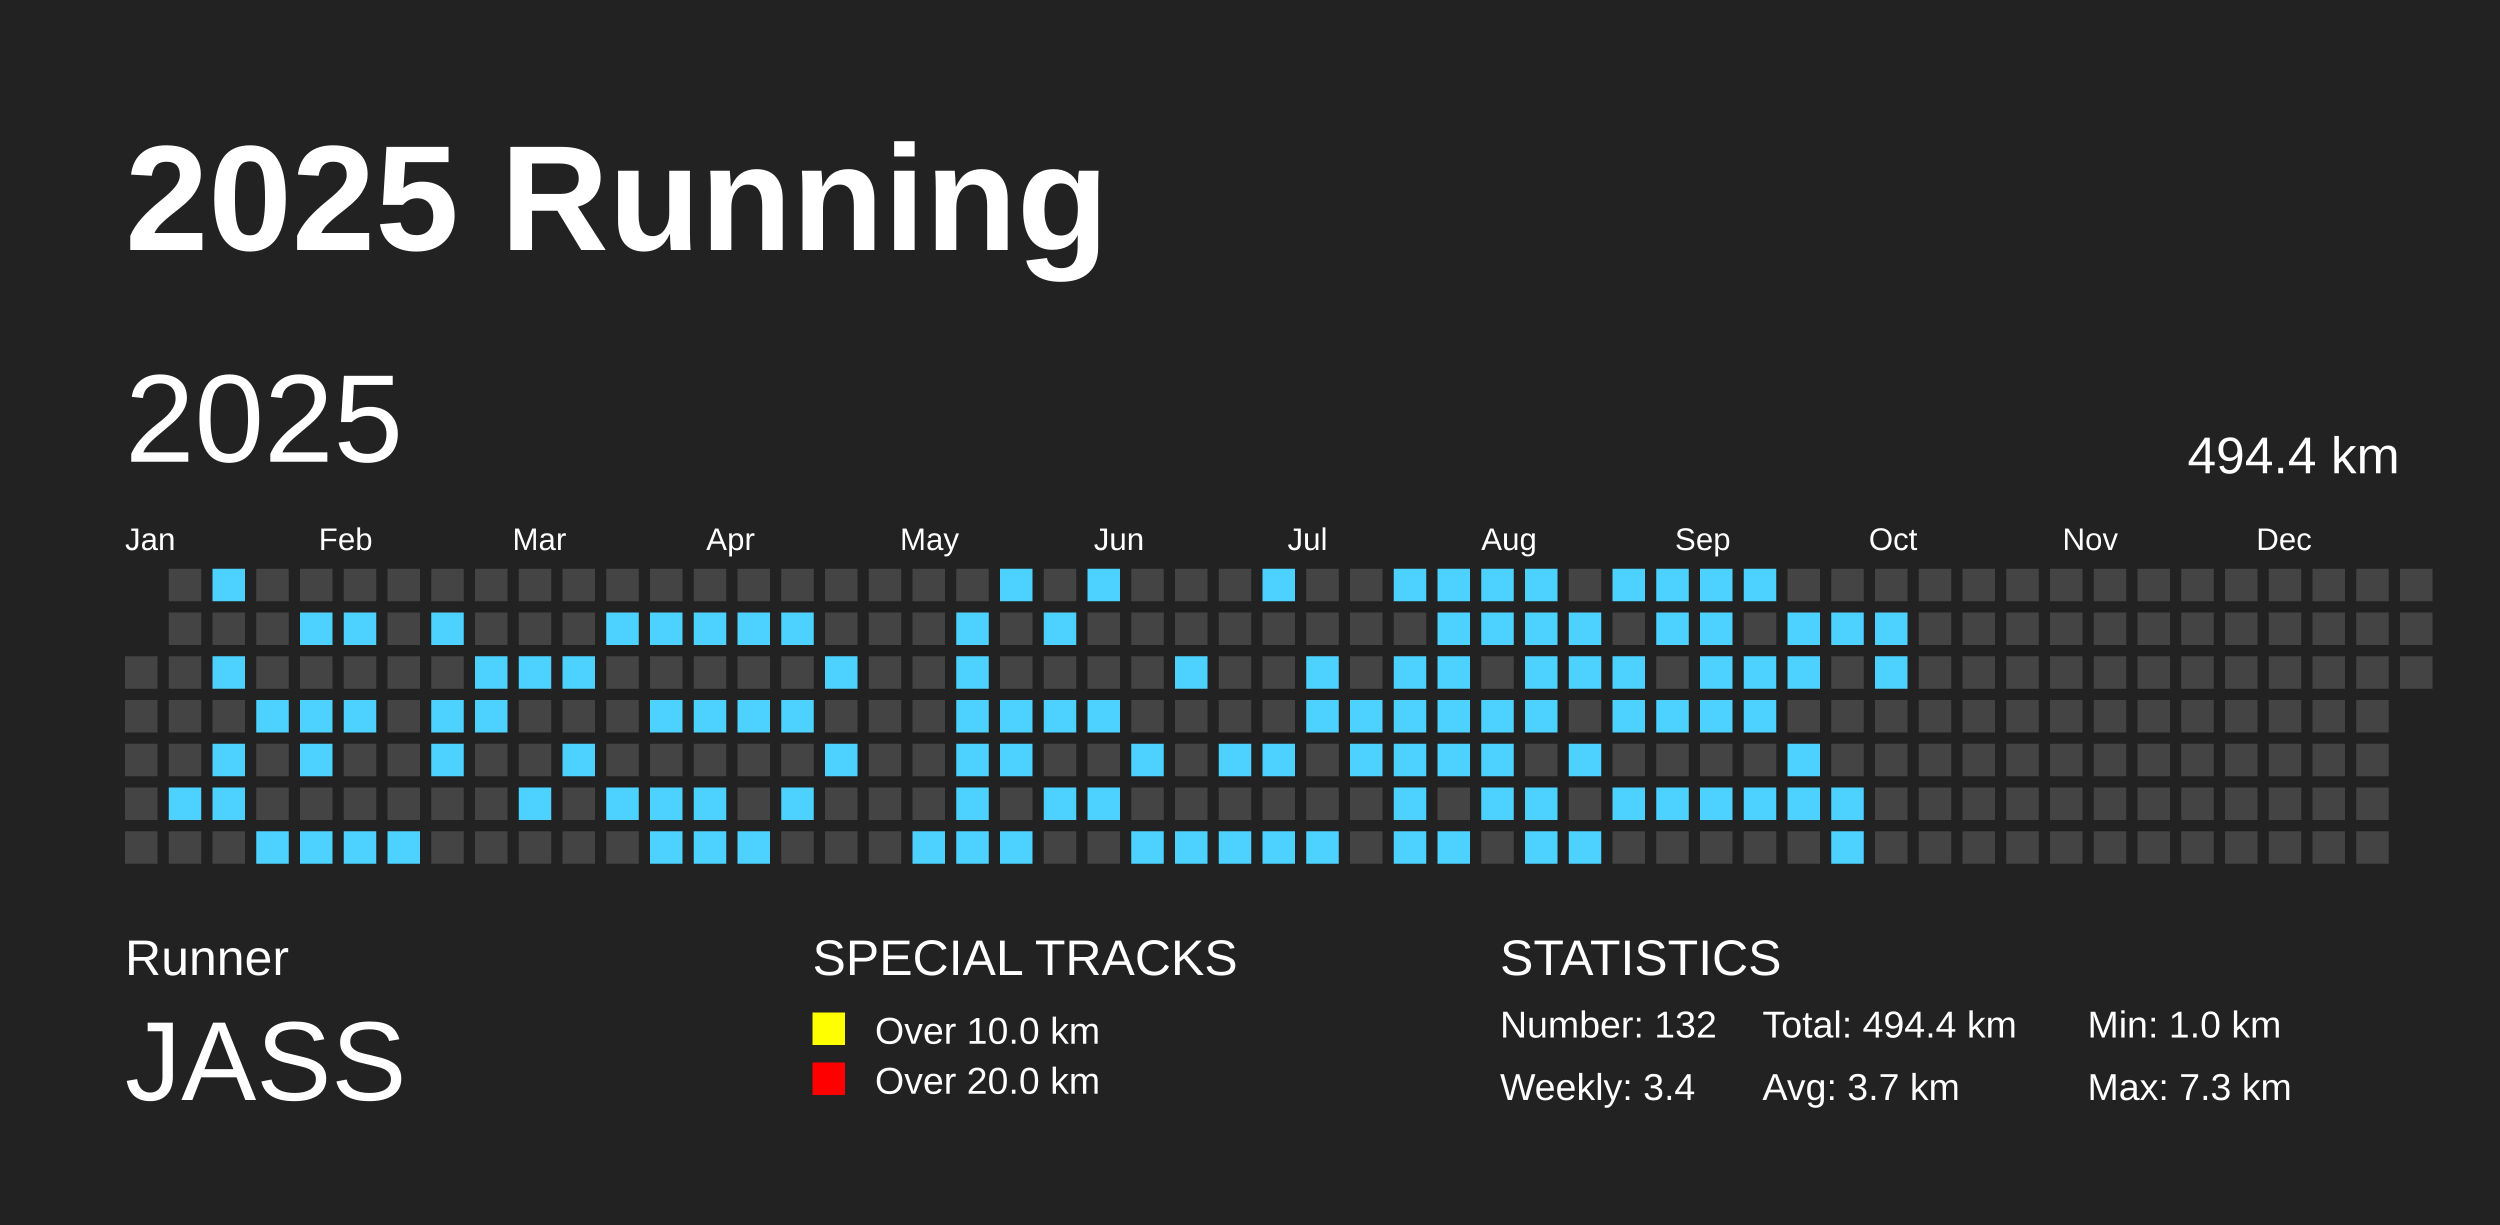
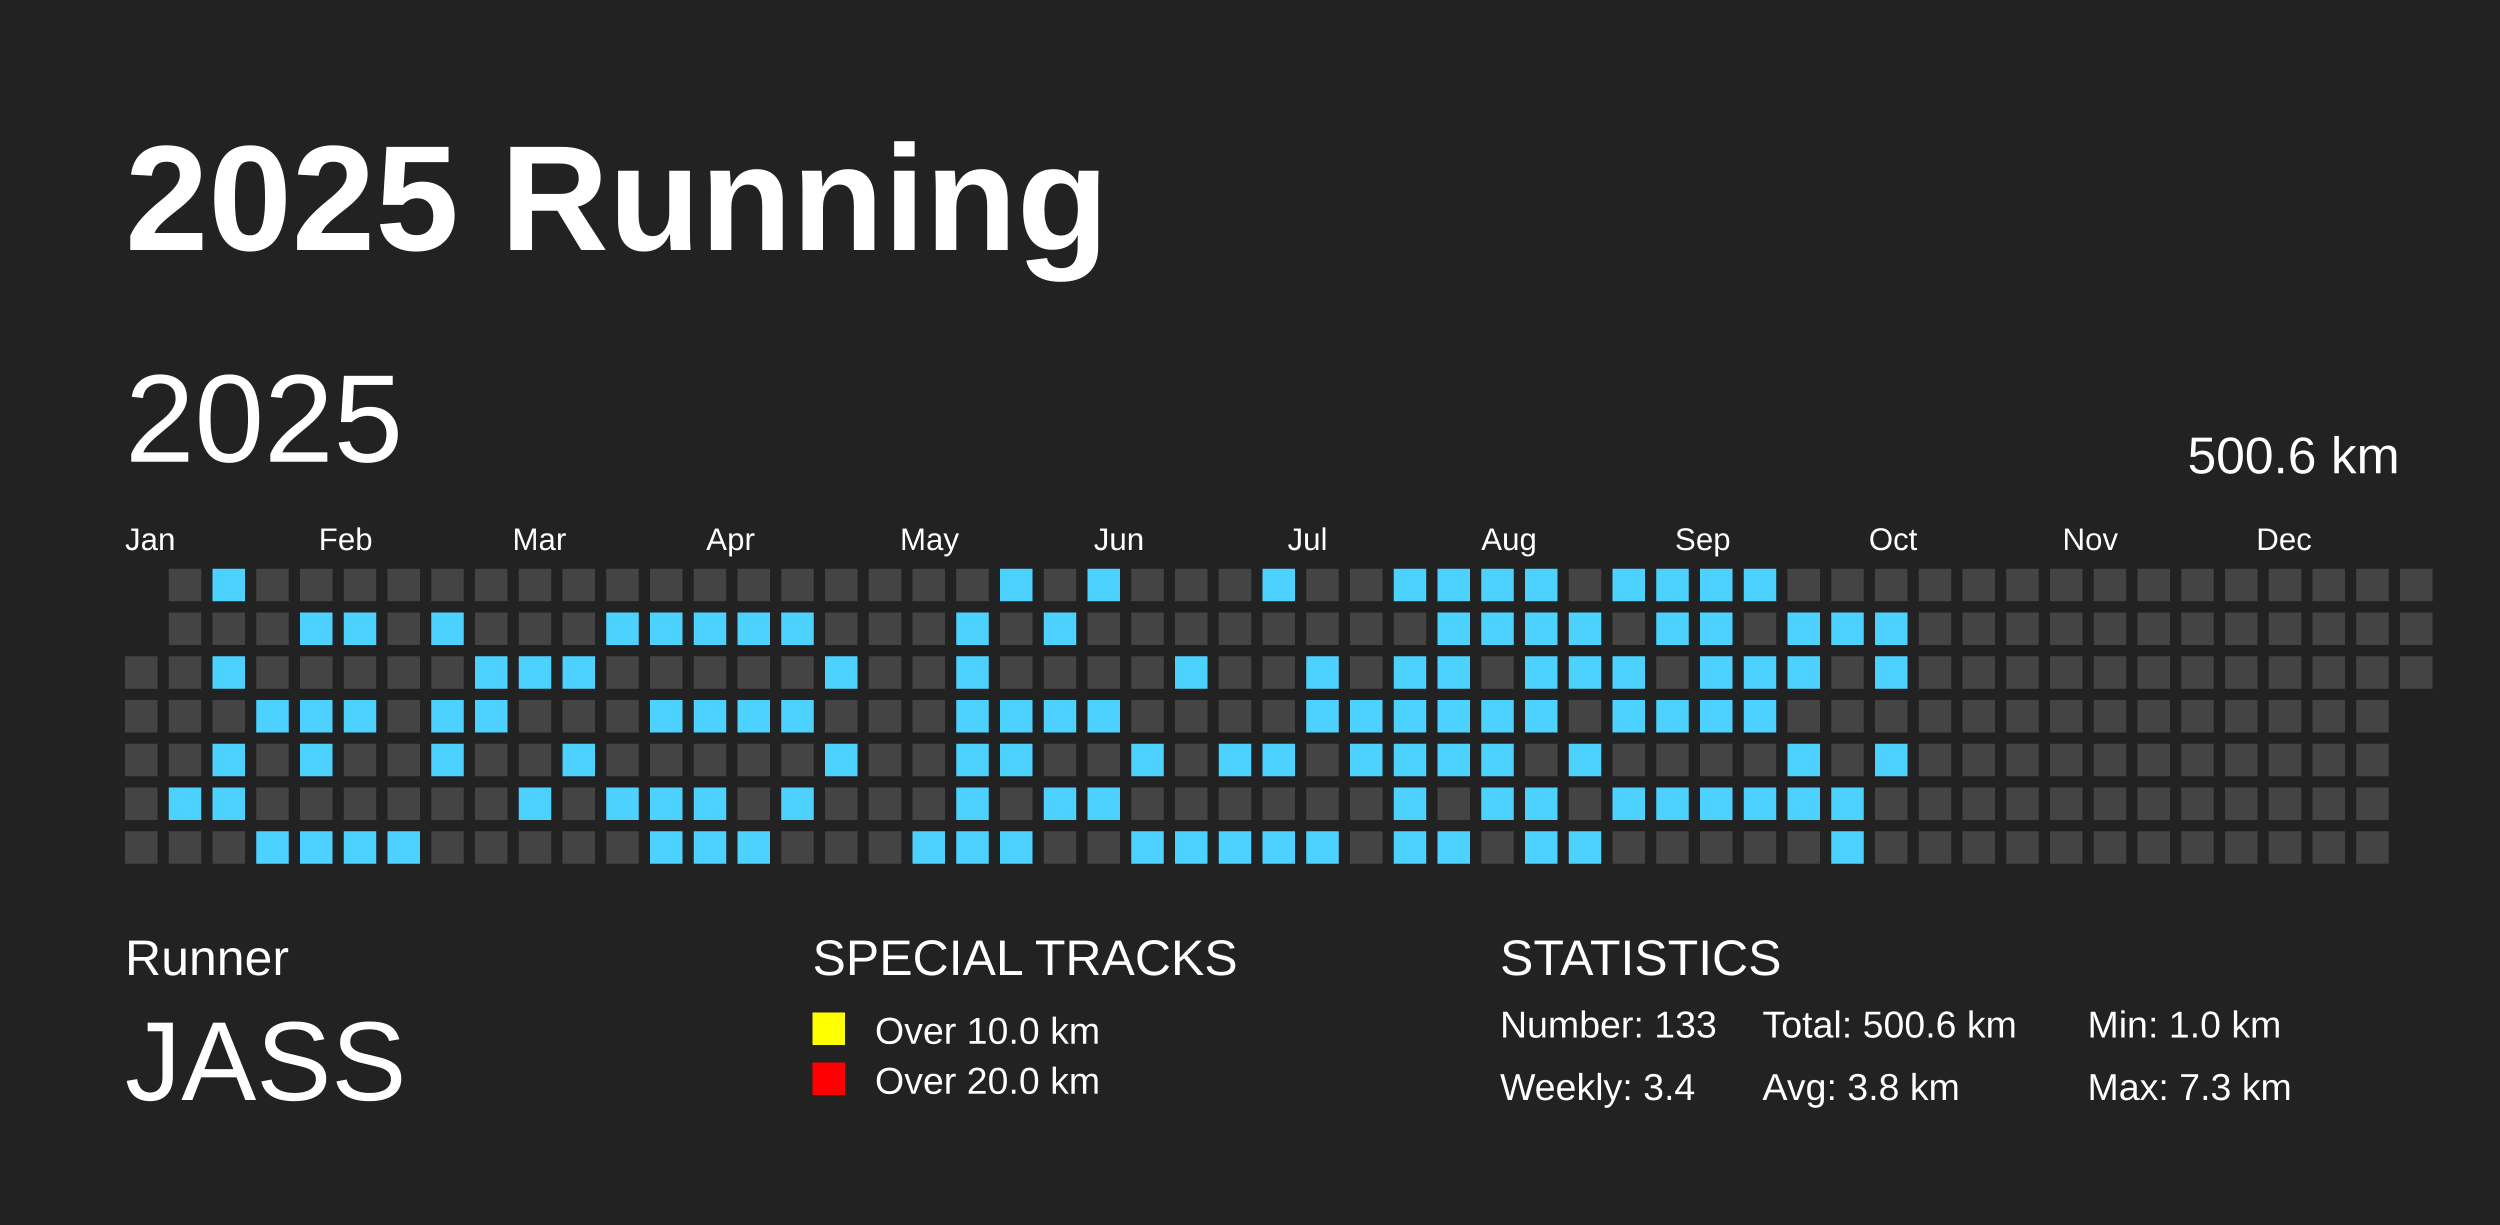
<svg xmlns="http://www.w3.org/2000/svg" baseProfile="full" height="98mm" version="1.1" viewBox="0,0,200,98" width="200mm">
  <defs />
  <rect fill="#222222" height="98" width="200" x="0" y="0" />
  <text fill="#FFFFFF" style="font-size:12px; font-family:Arial; font-weight:bold;" x="10" y="20">2025 Running</text>
  <text fill="#FFFFFF" style="font-size:4px; font-family:Arial" x="10" y="78">Runner</text>
  <text fill="#FFFFFF" style="font-size:9px; font-family:Arial" x="10" y="88">JASS</text>
  <text fill="#FFFFFF" style="font-size:4px; font-family:Arial" x="65" y="78">SPECIAL TRACKS</text>
  <rect fill="yellow" height="2.6" width="2.6" x="65" y="81" />
  <text fill="#FFFFFF" style="font-size:3px; font-family:Arial" x="70" y="83.5">Over 10.0 km</text>
  <rect fill="red" height="2.6" width="2.6" x="65" y="85" />
  <text fill="#FFFFFF" style="font-size:3px; font-family:Arial" x="70" y="87.5">Over 20.0 km</text>
  <text fill="#FFFFFF" style="font-size:4px; font-family:Arial" x="120" y="78">STATISTICS</text>
-   <text fill="#FFFFFF" style="font-size:3px; font-family:Arial" x="120" y="83">Number: 132</text>
+   <text fill="#FFFFFF" style="font-size:3px; font-family:Arial" x="120" y="83">Number: 133</text>
  <text fill="#FFFFFF" style="font-size:3px; font-family:Arial" x="120" y="88">Weekly: 3.4</text>
-   <text fill="#FFFFFF" style="font-size:3px; font-family:Arial" x="141" y="83">Total: 494.4 km</text>
-   <text fill="#FFFFFF" style="font-size:3px; font-family:Arial" x="141" y="88">Avg: 3.7 km</text>
+   <text fill="#FFFFFF" style="font-size:3px; font-family:Arial" x="141" y="83">Total: 500.6 km</text>
+   <text fill="#FFFFFF" style="font-size:3px; font-family:Arial" x="141" y="88">Avg: 3.8 km</text>
  <text fill="#FFFFFF" style="font-size:3px; font-family:Arial" x="167" y="83">Min: 1.0 km</text>
  <text fill="#FFFFFF" style="font-size:3px; font-family:Arial" x="167" y="88">Max: 7.3 km</text>
  <text dominant-baseline="hanging" fill="#FFFFFF" style="font-size:10.0px; font-family:Arial;" x="10" y="30">2025</text>
-   <text dominant-baseline="hanging" fill="#FFFFFF" style="font-size:4.125px; font-family:Arial;" x="175" y="35">494.4 km</text>
+   <text dominant-baseline="hanging" fill="#FFFFFF" style="font-size:4.125px; font-family:Arial;" x="175" y="35">500.6 km</text>
  <text fill="#FFFFFF" style="font-size:2.5px; font-family:Arial" x="10.0" y="44">Jan</text>
  <text fill="#FFFFFF" style="font-size:2.5px; font-family:Arial" x="25.5" y="44">Feb</text>
  <text fill="#FFFFFF" style="font-size:2.5px; font-family:Arial" x="41.0" y="44">Mar</text>
  <text fill="#FFFFFF" style="font-size:2.5px; font-family:Arial" x="56.5" y="44">Apr</text>
  <text fill="#FFFFFF" style="font-size:2.5px; font-family:Arial" x="72.0" y="44">May</text>
  <text fill="#FFFFFF" style="font-size:2.5px; font-family:Arial" x="87.5" y="44">Jun</text>
  <text fill="#FFFFFF" style="font-size:2.5px; font-family:Arial" x="103.0" y="44">Jul</text>
  <text fill="#FFFFFF" style="font-size:2.5px; font-family:Arial" x="118.5" y="44">Aug</text>
  <text fill="#FFFFFF" style="font-size:2.5px; font-family:Arial" x="134.0" y="44">Sep</text>
  <text fill="#FFFFFF" style="font-size:2.5px; font-family:Arial" x="149.5" y="44">Oct</text>
  <text fill="#FFFFFF" style="font-size:2.5px; font-family:Arial" x="165.0" y="44">Nov</text>
  <text fill="#FFFFFF" style="font-size:2.5px; font-family:Arial" x="180.5" y="44">Dec</text>
  <rect fill="#444444" height="2.6" width="2.6" x="10.0" y="52.5" />
  <rect fill="#444444" height="2.6" width="2.6" x="10.0" y="56.0" />
  <rect fill="#444444" height="2.6" width="2.6" x="10.0" y="59.5" />
  <rect fill="#444444" height="2.6" width="2.6" x="10.0" y="63.0" />
  <rect fill="#444444" height="2.6" width="2.6" x="10.0" y="66.5" />
  <rect fill="#444444" height="2.6" width="2.6" x="13.5" y="45.5" />
  <rect fill="#444444" height="2.6" width="2.6" x="13.5" y="49.0" />
  <rect fill="#444444" height="2.6" width="2.6" x="13.5" y="52.5" />
  <rect fill="#444444" height="2.6" width="2.6" x="13.5" y="56.0" />
  <rect fill="#444444" height="2.6" width="2.6" x="13.5" y="59.5" />
  <rect fill="#4DD2FF" height="2.6" width="2.6" x="13.5" y="63.0" />
  <rect fill="#444444" height="2.6" width="2.6" x="13.5" y="66.5" />
  <rect fill="#4DD2FF" height="2.6" width="2.6" x="17.0" y="45.5" />
  <rect fill="#444444" height="2.6" width="2.6" x="17.0" y="49.0" />
  <rect fill="#4DD2FF" height="2.6" width="2.6" x="17.0" y="52.5" />
  <rect fill="#444444" height="2.6" width="2.6" x="17.0" y="56.0" />
  <rect fill="#4DD2FF" height="2.6" width="2.6" x="17.0" y="59.5" />
  <rect fill="#4DD2FF" height="2.6" width="2.6" x="17.0" y="63.0" />
  <rect fill="#444444" height="2.6" width="2.6" x="17.0" y="66.5" />
  <rect fill="#444444" height="2.6" width="2.6" x="20.5" y="45.5" />
  <rect fill="#444444" height="2.6" width="2.6" x="20.5" y="49.0" />
  <rect fill="#444444" height="2.6" width="2.6" x="20.5" y="52.5" />
  <rect fill="#4DD2FF" height="2.6" width="2.6" x="20.5" y="56.0" />
  <rect fill="#444444" height="2.6" width="2.6" x="20.5" y="59.5" />
  <rect fill="#444444" height="2.6" width="2.6" x="20.5" y="63.0" />
  <rect fill="#4DD2FF" height="2.6" width="2.6" x="20.5" y="66.5" />
  <rect fill="#444444" height="2.6" width="2.6" x="24.0" y="45.5" />
  <rect fill="#4DD2FF" height="2.6" width="2.6" x="24.0" y="49.0" />
  <rect fill="#444444" height="2.6" width="2.6" x="24.0" y="52.5" />
  <rect fill="#4DD2FF" height="2.6" width="2.6" x="24.0" y="56.0" />
  <rect fill="#4DD2FF" height="2.6" width="2.6" x="24.0" y="59.5" />
  <rect fill="#444444" height="2.6" width="2.6" x="24.0" y="63.0" />
  <rect fill="#4DD2FF" height="2.6" width="2.6" x="24.0" y="66.5" />
  <rect fill="#444444" height="2.6" width="2.6" x="27.5" y="45.5" />
  <rect fill="#4DD2FF" height="2.6" width="2.6" x="27.5" y="49.0" />
  <rect fill="#444444" height="2.6" width="2.6" x="27.5" y="52.5" />
  <rect fill="#4DD2FF" height="2.6" width="2.6" x="27.5" y="56.0" />
  <rect fill="#444444" height="2.6" width="2.6" x="27.5" y="59.5" />
  <rect fill="#444444" height="2.6" width="2.6" x="27.5" y="63.0" />
  <rect fill="#4DD2FF" height="2.6" width="2.6" x="27.5" y="66.5" />
  <rect fill="#444444" height="2.6" width="2.6" x="31.0" y="45.5" />
  <rect fill="#444444" height="2.6" width="2.6" x="31.0" y="49.0" />
  <rect fill="#444444" height="2.6" width="2.6" x="31.0" y="52.5" />
  <rect fill="#444444" height="2.6" width="2.6" x="31.0" y="56.0" />
  <rect fill="#444444" height="2.6" width="2.6" x="31.0" y="59.5" />
  <rect fill="#444444" height="2.6" width="2.6" x="31.0" y="63.0" />
  <rect fill="#4DD2FF" height="2.6" width="2.6" x="31.0" y="66.5" />
  <rect fill="#444444" height="2.6" width="2.6" x="34.5" y="45.5" />
  <rect fill="#4DD2FF" height="2.6" width="2.6" x="34.5" y="49.0" />
  <rect fill="#444444" height="2.6" width="2.6" x="34.5" y="52.5" />
  <rect fill="#4DD2FF" height="2.6" width="2.6" x="34.5" y="56.0" />
  <rect fill="#4DD2FF" height="2.6" width="2.6" x="34.5" y="59.5" />
  <rect fill="#444444" height="2.6" width="2.6" x="34.5" y="63.0" />
  <rect fill="#444444" height="2.6" width="2.6" x="34.5" y="66.5" />
  <rect fill="#444444" height="2.6" width="2.6" x="38.0" y="45.5" />
  <rect fill="#444444" height="2.6" width="2.6" x="38.0" y="49.0" />
  <rect fill="#4DD2FF" height="2.6" width="2.6" x="38.0" y="52.5" />
  <rect fill="#4DD2FF" height="2.6" width="2.6" x="38.0" y="56.0" />
  <rect fill="#444444" height="2.6" width="2.6" x="38.0" y="59.5" />
  <rect fill="#444444" height="2.6" width="2.6" x="38.0" y="63.0" />
  <rect fill="#444444" height="2.6" width="2.6" x="38.0" y="66.5" />
  <rect fill="#444444" height="2.6" width="2.6" x="41.5" y="45.5" />
  <rect fill="#444444" height="2.6" width="2.6" x="41.5" y="49.0" />
  <rect fill="#4DD2FF" height="2.6" width="2.6" x="41.5" y="52.5" />
  <rect fill="#444444" height="2.6" width="2.6" x="41.5" y="56.0" />
  <rect fill="#444444" height="2.6" width="2.6" x="41.5" y="59.5" />
  <rect fill="#4DD2FF" height="2.6" width="2.6" x="41.5" y="63.0" />
  <rect fill="#444444" height="2.6" width="2.6" x="41.5" y="66.5" />
  <rect fill="#444444" height="2.6" width="2.6" x="45.0" y="45.5" />
  <rect fill="#444444" height="2.6" width="2.6" x="45.0" y="49.0" />
  <rect fill="#4DD2FF" height="2.6" width="2.6" x="45.0" y="52.5" />
  <rect fill="#444444" height="2.6" width="2.6" x="45.0" y="56.0" />
  <rect fill="#4DD2FF" height="2.6" width="2.6" x="45.0" y="59.5" />
  <rect fill="#444444" height="2.6" width="2.6" x="45.0" y="63.0" />
  <rect fill="#444444" height="2.6" width="2.6" x="45.0" y="66.5" />
  <rect fill="#444444" height="2.6" width="2.6" x="48.5" y="45.5" />
  <rect fill="#4DD2FF" height="2.6" width="2.6" x="48.5" y="49.0" />
  <rect fill="#444444" height="2.6" width="2.6" x="48.5" y="52.5" />
  <rect fill="#444444" height="2.6" width="2.6" x="48.5" y="56.0" />
  <rect fill="#444444" height="2.6" width="2.6" x="48.5" y="59.5" />
  <rect fill="#4DD2FF" height="2.6" width="2.6" x="48.5" y="63.0" />
  <rect fill="#444444" height="2.6" width="2.6" x="48.5" y="66.5" />
  <rect fill="#444444" height="2.6" width="2.6" x="52.0" y="45.5" />
  <rect fill="#4DD2FF" height="2.6" width="2.6" x="52.0" y="49.0" />
  <rect fill="#444444" height="2.6" width="2.6" x="52.0" y="52.5" />
  <rect fill="#4DD2FF" height="2.6" width="2.6" x="52.0" y="56.0" />
  <rect fill="#444444" height="2.6" width="2.6" x="52.0" y="59.5" />
  <rect fill="#4DD2FF" height="2.6" width="2.6" x="52.0" y="63.0" />
  <rect fill="#4DD2FF" height="2.6" width="2.6" x="52.0" y="66.5" />
  <rect fill="#444444" height="2.6" width="2.6" x="55.5" y="45.5" />
  <rect fill="#4DD2FF" height="2.6" width="2.6" x="55.5" y="49.0" />
  <rect fill="#444444" height="2.6" width="2.6" x="55.5" y="52.5" />
  <rect fill="#4DD2FF" height="2.6" width="2.6" x="55.5" y="56.0" />
  <rect fill="#444444" height="2.6" width="2.6" x="55.5" y="59.5" />
  <rect fill="#4DD2FF" height="2.6" width="2.6" x="55.5" y="63.0" />
  <rect fill="#4DD2FF" height="2.6" width="2.6" x="55.5" y="66.5" />
  <rect fill="#444444" height="2.6" width="2.6" x="59.0" y="45.5" />
  <rect fill="#4DD2FF" height="2.6" width="2.6" x="59.0" y="49.0" />
  <rect fill="#444444" height="2.6" width="2.6" x="59.0" y="52.5" />
  <rect fill="#4DD2FF" height="2.6" width="2.6" x="59.0" y="56.0" />
  <rect fill="#444444" height="2.6" width="2.6" x="59.0" y="59.5" />
  <rect fill="#444444" height="2.6" width="2.6" x="59.0" y="63.0" />
  <rect fill="#4DD2FF" height="2.6" width="2.6" x="59.0" y="66.5" />
  <rect fill="#444444" height="2.6" width="2.6" x="62.5" y="45.5" />
  <rect fill="#4DD2FF" height="2.6" width="2.6" x="62.5" y="49.0" />
  <rect fill="#444444" height="2.6" width="2.6" x="62.5" y="52.5" />
  <rect fill="#4DD2FF" height="2.6" width="2.6" x="62.5" y="56.0" />
  <rect fill="#444444" height="2.6" width="2.6" x="62.5" y="59.5" />
  <rect fill="#4DD2FF" height="2.6" width="2.6" x="62.5" y="63.0" />
  <rect fill="#444444" height="2.6" width="2.6" x="62.5" y="66.5" />
  <rect fill="#444444" height="2.6" width="2.6" x="66.0" y="45.5" />
  <rect fill="#444444" height="2.6" width="2.6" x="66.0" y="49.0" />
  <rect fill="#4DD2FF" height="2.6" width="2.6" x="66.0" y="52.5" />
  <rect fill="#444444" height="2.6" width="2.6" x="66.0" y="56.0" />
  <rect fill="#4DD2FF" height="2.6" width="2.6" x="66.0" y="59.5" />
  <rect fill="#444444" height="2.6" width="2.6" x="66.0" y="63.0" />
  <rect fill="#444444" height="2.6" width="2.6" x="66.0" y="66.5" />
  <rect fill="#444444" height="2.6" width="2.6" x="69.5" y="45.5" />
  <rect fill="#444444" height="2.6" width="2.6" x="69.5" y="49.0" />
  <rect fill="#444444" height="2.6" width="2.6" x="69.5" y="52.5" />
  <rect fill="#444444" height="2.6" width="2.6" x="69.5" y="56.0" />
  <rect fill="#444444" height="2.6" width="2.6" x="69.5" y="59.5" />
  <rect fill="#444444" height="2.6" width="2.6" x="69.5" y="63.0" />
  <rect fill="#444444" height="2.6" width="2.6" x="69.5" y="66.5" />
  <rect fill="#444444" height="2.6" width="2.6" x="73.0" y="45.5" />
  <rect fill="#444444" height="2.6" width="2.6" x="73.0" y="49.0" />
  <rect fill="#444444" height="2.6" width="2.6" x="73.0" y="52.5" />
  <rect fill="#444444" height="2.6" width="2.6" x="73.0" y="56.0" />
  <rect fill="#444444" height="2.6" width="2.6" x="73.0" y="59.5" />
  <rect fill="#444444" height="2.6" width="2.6" x="73.0" y="63.0" />
  <rect fill="#4DD2FF" height="2.6" width="2.6" x="73.0" y="66.5" />
  <rect fill="#444444" height="2.6" width="2.6" x="76.5" y="45.5" />
  <rect fill="#4DD2FF" height="2.6" width="2.6" x="76.5" y="49.0" />
  <rect fill="#4DD2FF" height="2.6" width="2.6" x="76.5" y="52.5" />
  <rect fill="#4DD2FF" height="2.6" width="2.6" x="76.5" y="56.0" />
  <rect fill="#4DD2FF" height="2.6" width="2.6" x="76.5" y="59.5" />
  <rect fill="#4DD2FF" height="2.6" width="2.6" x="76.5" y="63.0" />
  <rect fill="#4DD2FF" height="2.6" width="2.6" x="76.5" y="66.5" />
  <rect fill="#4DD2FF" height="2.6" width="2.6" x="80.0" y="45.5" />
  <rect fill="#444444" height="2.6" width="2.6" x="80.0" y="49.0" />
  <rect fill="#444444" height="2.6" width="2.6" x="80.0" y="52.5" />
  <rect fill="#4DD2FF" height="2.6" width="2.6" x="80.0" y="56.0" />
  <rect fill="#4DD2FF" height="2.6" width="2.6" x="80.0" y="59.5" />
  <rect fill="#444444" height="2.6" width="2.6" x="80.0" y="63.0" />
  <rect fill="#4DD2FF" height="2.6" width="2.6" x="80.0" y="66.5" />
  <rect fill="#444444" height="2.6" width="2.6" x="83.5" y="45.5" />
  <rect fill="#4DD2FF" height="2.6" width="2.6" x="83.5" y="49.0" />
  <rect fill="#444444" height="2.6" width="2.6" x="83.5" y="52.5" />
  <rect fill="#4DD2FF" height="2.6" width="2.6" x="83.5" y="56.0" />
  <rect fill="#444444" height="2.6" width="2.6" x="83.5" y="59.5" />
  <rect fill="#4DD2FF" height="2.6" width="2.6" x="83.5" y="63.0" />
  <rect fill="#444444" height="2.6" width="2.6" x="83.5" y="66.5" />
  <rect fill="#4DD2FF" height="2.6" width="2.6" x="87.0" y="45.5" />
  <rect fill="#444444" height="2.6" width="2.6" x="87.0" y="49.0" />
  <rect fill="#444444" height="2.6" width="2.6" x="87.0" y="52.5" />
  <rect fill="#4DD2FF" height="2.6" width="2.6" x="87.0" y="56.0" />
  <rect fill="#444444" height="2.6" width="2.6" x="87.0" y="59.5" />
  <rect fill="#4DD2FF" height="2.6" width="2.6" x="87.0" y="63.0" />
  <rect fill="#444444" height="2.6" width="2.6" x="87.0" y="66.5" />
  <rect fill="#444444" height="2.6" width="2.6" x="90.5" y="45.5" />
  <rect fill="#444444" height="2.6" width="2.6" x="90.5" y="49.0" />
  <rect fill="#444444" height="2.6" width="2.6" x="90.5" y="52.5" />
  <rect fill="#444444" height="2.6" width="2.6" x="90.5" y="56.0" />
  <rect fill="#4DD2FF" height="2.6" width="2.6" x="90.5" y="59.5" />
  <rect fill="#444444" height="2.6" width="2.6" x="90.5" y="63.0" />
  <rect fill="#4DD2FF" height="2.6" width="2.6" x="90.5" y="66.5" />
  <rect fill="#444444" height="2.6" width="2.6" x="94.0" y="45.5" />
  <rect fill="#444444" height="2.6" width="2.6" x="94.0" y="49.0" />
  <rect fill="#4DD2FF" height="2.6" width="2.6" x="94.0" y="52.5" />
  <rect fill="#444444" height="2.6" width="2.6" x="94.0" y="56.0" />
  <rect fill="#444444" height="2.6" width="2.6" x="94.0" y="59.5" />
  <rect fill="#444444" height="2.6" width="2.6" x="94.0" y="63.0" />
  <rect fill="#4DD2FF" height="2.6" width="2.6" x="94.0" y="66.5" />
  <rect fill="#444444" height="2.6" width="2.6" x="97.5" y="45.5" />
  <rect fill="#444444" height="2.6" width="2.6" x="97.5" y="49.0" />
  <rect fill="#444444" height="2.6" width="2.6" x="97.5" y="52.5" />
  <rect fill="#444444" height="2.6" width="2.6" x="97.5" y="56.0" />
  <rect fill="#4DD2FF" height="2.6" width="2.6" x="97.5" y="59.5" />
  <rect fill="#444444" height="2.6" width="2.6" x="97.5" y="63.0" />
  <rect fill="#4DD2FF" height="2.6" width="2.6" x="97.5" y="66.5" />
  <rect fill="#4DD2FF" height="2.6" width="2.6" x="101.0" y="45.5" />
  <rect fill="#444444" height="2.6" width="2.6" x="101.0" y="49.0" />
  <rect fill="#444444" height="2.6" width="2.6" x="101.0" y="52.5" />
  <rect fill="#444444" height="2.6" width="2.6" x="101.0" y="56.0" />
  <rect fill="#4DD2FF" height="2.6" width="2.6" x="101.0" y="59.5" />
  <rect fill="#444444" height="2.6" width="2.6" x="101.0" y="63.0" />
  <rect fill="#4DD2FF" height="2.6" width="2.6" x="101.0" y="66.5" />
  <rect fill="#444444" height="2.6" width="2.6" x="104.5" y="45.5" />
  <rect fill="#444444" height="2.6" width="2.6" x="104.5" y="49.0" />
  <rect fill="#4DD2FF" height="2.6" width="2.6" x="104.5" y="52.5" />
  <rect fill="#4DD2FF" height="2.6" width="2.6" x="104.5" y="56.0" />
  <rect fill="#444444" height="2.6" width="2.6" x="104.5" y="59.5" />
  <rect fill="#444444" height="2.6" width="2.6" x="104.5" y="63.0" />
  <rect fill="#4DD2FF" height="2.6" width="2.6" x="104.5" y="66.5" />
  <rect fill="#444444" height="2.6" width="2.6" x="108.0" y="45.5" />
  <rect fill="#444444" height="2.6" width="2.6" x="108.0" y="49.0" />
  <rect fill="#444444" height="2.6" width="2.6" x="108.0" y="52.5" />
  <rect fill="#4DD2FF" height="2.6" width="2.6" x="108.0" y="56.0" />
  <rect fill="#4DD2FF" height="2.6" width="2.6" x="108.0" y="59.5" />
  <rect fill="#444444" height="2.6" width="2.6" x="108.0" y="63.0" />
  <rect fill="#444444" height="2.6" width="2.6" x="108.0" y="66.5" />
  <rect fill="#4DD2FF" height="2.6" width="2.6" x="111.5" y="45.5" />
  <rect fill="#444444" height="2.6" width="2.6" x="111.5" y="49.0" />
  <rect fill="#4DD2FF" height="2.6" width="2.6" x="111.5" y="52.5" />
  <rect fill="#4DD2FF" height="2.6" width="2.6" x="111.5" y="56.0" />
  <rect fill="#4DD2FF" height="2.6" width="2.6" x="111.5" y="59.5" />
  <rect fill="#4DD2FF" height="2.6" width="2.6" x="111.5" y="63.0" />
  <rect fill="#4DD2FF" height="2.6" width="2.6" x="111.5" y="66.5" />
  <rect fill="#4DD2FF" height="2.6" width="2.6" x="115.0" y="45.5" />
  <rect fill="#4DD2FF" height="2.6" width="2.6" x="115.0" y="49.0" />
  <rect fill="#4DD2FF" height="2.6" width="2.6" x="115.0" y="52.5" />
  <rect fill="#4DD2FF" height="2.6" width="2.6" x="115.0" y="56.0" />
  <rect fill="#4DD2FF" height="2.6" width="2.6" x="115.0" y="59.5" />
  <rect fill="#444444" height="2.6" width="2.6" x="115.0" y="63.0" />
  <rect fill="#4DD2FF" height="2.6" width="2.6" x="115.0" y="66.5" />
  <rect fill="#4DD2FF" height="2.6" width="2.6" x="118.5" y="45.5" />
  <rect fill="#4DD2FF" height="2.6" width="2.6" x="118.5" y="49.0" />
  <rect fill="#444444" height="2.6" width="2.6" x="118.5" y="52.5" />
  <rect fill="#4DD2FF" height="2.6" width="2.6" x="118.5" y="56.0" />
  <rect fill="#4DD2FF" height="2.6" width="2.6" x="118.5" y="59.5" />
  <rect fill="#4DD2FF" height="2.6" width="2.6" x="118.5" y="63.0" />
  <rect fill="#444444" height="2.6" width="2.6" x="118.5" y="66.5" />
  <rect fill="#4DD2FF" height="2.6" width="2.6" x="122.0" y="45.5" />
  <rect fill="#4DD2FF" height="2.6" width="2.6" x="122.0" y="49.0" />
  <rect fill="#4DD2FF" height="2.6" width="2.6" x="122.0" y="52.5" />
  <rect fill="#4DD2FF" height="2.6" width="2.6" x="122.0" y="56.0" />
  <rect fill="#444444" height="2.6" width="2.6" x="122.0" y="59.5" />
  <rect fill="#4DD2FF" height="2.6" width="2.6" x="122.0" y="63.0" />
  <rect fill="#4DD2FF" height="2.6" width="2.6" x="122.0" y="66.5" />
  <rect fill="#444444" height="2.6" width="2.6" x="125.5" y="45.5" />
  <rect fill="#4DD2FF" height="2.6" width="2.6" x="125.5" y="49.0" />
  <rect fill="#4DD2FF" height="2.6" width="2.6" x="125.5" y="52.5" />
  <rect fill="#444444" height="2.6" width="2.6" x="125.5" y="56.0" />
  <rect fill="#4DD2FF" height="2.6" width="2.6" x="125.5" y="59.5" />
  <rect fill="#444444" height="2.6" width="2.6" x="125.5" y="63.0" />
  <rect fill="#4DD2FF" height="2.6" width="2.6" x="125.5" y="66.5" />
  <rect fill="#4DD2FF" height="2.6" width="2.6" x="129.0" y="45.5" />
  <rect fill="#444444" height="2.6" width="2.6" x="129.0" y="49.0" />
  <rect fill="#4DD2FF" height="2.6" width="2.6" x="129.0" y="52.5" />
  <rect fill="#4DD2FF" height="2.6" width="2.6" x="129.0" y="56.0" />
  <rect fill="#444444" height="2.6" width="2.6" x="129.0" y="59.5" />
  <rect fill="#4DD2FF" height="2.6" width="2.6" x="129.0" y="63.0" />
  <rect fill="#444444" height="2.6" width="2.6" x="129.0" y="66.5" />
  <rect fill="#4DD2FF" height="2.6" width="2.6" x="132.5" y="45.5" />
  <rect fill="#4DD2FF" height="2.6" width="2.6" x="132.5" y="49.0" />
  <rect fill="#444444" height="2.6" width="2.6" x="132.5" y="52.5" />
  <rect fill="#4DD2FF" height="2.6" width="2.6" x="132.5" y="56.0" />
  <rect fill="#444444" height="2.6" width="2.6" x="132.5" y="59.5" />
  <rect fill="#4DD2FF" height="2.6" width="2.6" x="132.5" y="63.0" />
  <rect fill="#444444" height="2.6" width="2.6" x="132.5" y="66.5" />
  <rect fill="#4DD2FF" height="2.6" width="2.6" x="136.0" y="45.5" />
  <rect fill="#4DD2FF" height="2.6" width="2.6" x="136.0" y="49.0" />
  <rect fill="#4DD2FF" height="2.6" width="2.6" x="136.0" y="52.5" />
  <rect fill="#4DD2FF" height="2.6" width="2.6" x="136.0" y="56.0" />
  <rect fill="#444444" height="2.6" width="2.6" x="136.0" y="59.5" />
  <rect fill="#4DD2FF" height="2.6" width="2.6" x="136.0" y="63.0" />
  <rect fill="#444444" height="2.6" width="2.6" x="136.0" y="66.5" />
  <rect fill="#4DD2FF" height="2.6" width="2.6" x="139.5" y="45.5" />
  <rect fill="#444444" height="2.6" width="2.6" x="139.5" y="49.0" />
  <rect fill="#4DD2FF" height="2.6" width="2.6" x="139.5" y="52.5" />
  <rect fill="#4DD2FF" height="2.6" width="2.6" x="139.5" y="56.0" />
  <rect fill="#444444" height="2.6" width="2.6" x="139.5" y="59.5" />
  <rect fill="#4DD2FF" height="2.6" width="2.6" x="139.5" y="63.0" />
  <rect fill="#444444" height="2.6" width="2.6" x="139.5" y="66.5" />
  <rect fill="#444444" height="2.6" width="2.6" x="143.0" y="45.5" />
  <rect fill="#4DD2FF" height="2.6" width="2.6" x="143.0" y="49.0" />
  <rect fill="#4DD2FF" height="2.6" width="2.6" x="143.0" y="52.5" />
  <rect fill="#444444" height="2.6" width="2.6" x="143.0" y="56.0" />
  <rect fill="#4DD2FF" height="2.6" width="2.6" x="143.0" y="59.5" />
  <rect fill="#4DD2FF" height="2.6" width="2.6" x="143.0" y="63.0" />
  <rect fill="#444444" height="2.6" width="2.6" x="143.0" y="66.5" />
  <rect fill="#444444" height="2.6" width="2.6" x="146.5" y="45.5" />
  <rect fill="#4DD2FF" height="2.6" width="2.6" x="146.5" y="49.0" />
  <rect fill="#444444" height="2.6" width="2.6" x="146.5" y="52.5" />
  <rect fill="#444444" height="2.6" width="2.6" x="146.5" y="56.0" />
  <rect fill="#444444" height="2.6" width="2.6" x="146.5" y="59.5" />
  <rect fill="#4DD2FF" height="2.6" width="2.6" x="146.5" y="63.0" />
  <rect fill="#4DD2FF" height="2.6" width="2.6" x="146.5" y="66.5" />
  <rect fill="#444444" height="2.6" width="2.6" x="150.0" y="45.5" />
  <rect fill="#4DD2FF" height="2.6" width="2.6" x="150.0" y="49.0" />
  <rect fill="#4DD2FF" height="2.6" width="2.6" x="150.0" y="52.5" />
  <rect fill="#444444" height="2.6" width="2.6" x="150.0" y="56.0" />
-   <rect fill="#444444" height="2.6" width="2.6" x="150.0" y="59.5" />
+   <rect fill="#4DD2FF" height="2.6" width="2.6" x="150.0" y="59.5" />
  <rect fill="#444444" height="2.6" width="2.6" x="150.0" y="63.0" />
  <rect fill="#444444" height="2.6" width="2.6" x="150.0" y="66.5" />
  <rect fill="#444444" height="2.6" width="2.6" x="153.5" y="45.5" />
  <rect fill="#444444" height="2.6" width="2.6" x="153.5" y="49.0" />
  <rect fill="#444444" height="2.6" width="2.6" x="153.5" y="52.5" />
  <rect fill="#444444" height="2.6" width="2.6" x="153.5" y="56.0" />
  <rect fill="#444444" height="2.6" width="2.6" x="153.5" y="59.5" />
  <rect fill="#444444" height="2.6" width="2.6" x="153.5" y="63.0" />
  <rect fill="#444444" height="2.6" width="2.6" x="153.5" y="66.5" />
  <rect fill="#444444" height="2.6" width="2.6" x="157.0" y="45.5" />
  <rect fill="#444444" height="2.6" width="2.6" x="157.0" y="49.0" />
  <rect fill="#444444" height="2.6" width="2.6" x="157.0" y="52.5" />
  <rect fill="#444444" height="2.6" width="2.6" x="157.0" y="56.0" />
  <rect fill="#444444" height="2.6" width="2.6" x="157.0" y="59.5" />
  <rect fill="#444444" height="2.6" width="2.6" x="157.0" y="63.0" />
  <rect fill="#444444" height="2.6" width="2.6" x="157.0" y="66.5" />
  <rect fill="#444444" height="2.6" width="2.6" x="160.5" y="45.5" />
  <rect fill="#444444" height="2.6" width="2.6" x="160.5" y="49.0" />
  <rect fill="#444444" height="2.6" width="2.6" x="160.5" y="52.5" />
  <rect fill="#444444" height="2.6" width="2.6" x="160.5" y="56.0" />
  <rect fill="#444444" height="2.6" width="2.6" x="160.5" y="59.5" />
  <rect fill="#444444" height="2.6" width="2.6" x="160.5" y="63.0" />
  <rect fill="#444444" height="2.6" width="2.6" x="160.5" y="66.5" />
  <rect fill="#444444" height="2.6" width="2.6" x="164.0" y="45.5" />
  <rect fill="#444444" height="2.6" width="2.6" x="164.0" y="49.0" />
  <rect fill="#444444" height="2.6" width="2.6" x="164.0" y="52.5" />
  <rect fill="#444444" height="2.6" width="2.6" x="164.0" y="56.0" />
  <rect fill="#444444" height="2.6" width="2.6" x="164.0" y="59.5" />
  <rect fill="#444444" height="2.6" width="2.6" x="164.0" y="63.0" />
  <rect fill="#444444" height="2.6" width="2.6" x="164.0" y="66.5" />
  <rect fill="#444444" height="2.6" width="2.6" x="167.5" y="45.5" />
  <rect fill="#444444" height="2.6" width="2.6" x="167.5" y="49.0" />
  <rect fill="#444444" height="2.6" width="2.6" x="167.5" y="52.5" />
  <rect fill="#444444" height="2.6" width="2.6" x="167.5" y="56.0" />
  <rect fill="#444444" height="2.6" width="2.6" x="167.5" y="59.5" />
  <rect fill="#444444" height="2.6" width="2.6" x="167.5" y="63.0" />
  <rect fill="#444444" height="2.6" width="2.6" x="167.5" y="66.5" />
  <rect fill="#444444" height="2.6" width="2.6" x="171.0" y="45.5" />
  <rect fill="#444444" height="2.6" width="2.6" x="171.0" y="49.0" />
  <rect fill="#444444" height="2.6" width="2.6" x="171.0" y="52.5" />
  <rect fill="#444444" height="2.6" width="2.6" x="171.0" y="56.0" />
  <rect fill="#444444" height="2.6" width="2.6" x="171.0" y="59.5" />
  <rect fill="#444444" height="2.6" width="2.6" x="171.0" y="63.0" />
  <rect fill="#444444" height="2.6" width="2.6" x="171.0" y="66.5" />
  <rect fill="#444444" height="2.6" width="2.6" x="174.5" y="45.5" />
  <rect fill="#444444" height="2.6" width="2.6" x="174.5" y="49.0" />
  <rect fill="#444444" height="2.6" width="2.6" x="174.5" y="52.5" />
  <rect fill="#444444" height="2.6" width="2.6" x="174.5" y="56.0" />
  <rect fill="#444444" height="2.6" width="2.6" x="174.5" y="59.5" />
  <rect fill="#444444" height="2.6" width="2.6" x="174.5" y="63.0" />
  <rect fill="#444444" height="2.6" width="2.6" x="174.5" y="66.5" />
  <rect fill="#444444" height="2.6" width="2.6" x="178.0" y="45.5" />
  <rect fill="#444444" height="2.6" width="2.6" x="178.0" y="49.0" />
  <rect fill="#444444" height="2.6" width="2.6" x="178.0" y="52.5" />
  <rect fill="#444444" height="2.6" width="2.6" x="178.0" y="56.0" />
  <rect fill="#444444" height="2.6" width="2.6" x="178.0" y="59.5" />
  <rect fill="#444444" height="2.6" width="2.6" x="178.0" y="63.0" />
  <rect fill="#444444" height="2.6" width="2.6" x="178.0" y="66.5" />
  <rect fill="#444444" height="2.6" width="2.6" x="181.5" y="45.5" />
  <rect fill="#444444" height="2.6" width="2.6" x="181.5" y="49.0" />
  <rect fill="#444444" height="2.6" width="2.6" x="181.5" y="52.5" />
  <rect fill="#444444" height="2.6" width="2.6" x="181.5" y="56.0" />
  <rect fill="#444444" height="2.6" width="2.6" x="181.5" y="59.5" />
  <rect fill="#444444" height="2.6" width="2.6" x="181.5" y="63.0" />
  <rect fill="#444444" height="2.6" width="2.6" x="181.5" y="66.5" />
  <rect fill="#444444" height="2.6" width="2.6" x="185.0" y="45.5" />
  <rect fill="#444444" height="2.6" width="2.6" x="185.0" y="49.0" />
  <rect fill="#444444" height="2.6" width="2.6" x="185.0" y="52.5" />
  <rect fill="#444444" height="2.6" width="2.6" x="185.0" y="56.0" />
  <rect fill="#444444" height="2.6" width="2.6" x="185.0" y="59.5" />
  <rect fill="#444444" height="2.6" width="2.6" x="185.0" y="63.0" />
  <rect fill="#444444" height="2.6" width="2.6" x="185.0" y="66.5" />
  <rect fill="#444444" height="2.6" width="2.6" x="188.5" y="45.5" />
  <rect fill="#444444" height="2.6" width="2.6" x="188.5" y="49.0" />
  <rect fill="#444444" height="2.6" width="2.6" x="188.5" y="52.5" />
  <rect fill="#444444" height="2.6" width="2.6" x="188.5" y="56.0" />
  <rect fill="#444444" height="2.6" width="2.6" x="188.5" y="59.5" />
  <rect fill="#444444" height="2.6" width="2.6" x="188.5" y="63.0" />
  <rect fill="#444444" height="2.6" width="2.6" x="188.5" y="66.5" />
  <rect fill="#444444" height="2.6" width="2.6" x="192.0" y="45.5" />
  <rect fill="#444444" height="2.6" width="2.6" x="192.0" y="49.0" />
  <rect fill="#444444" height="2.6" width="2.6" x="192.0" y="52.5" />
</svg>
